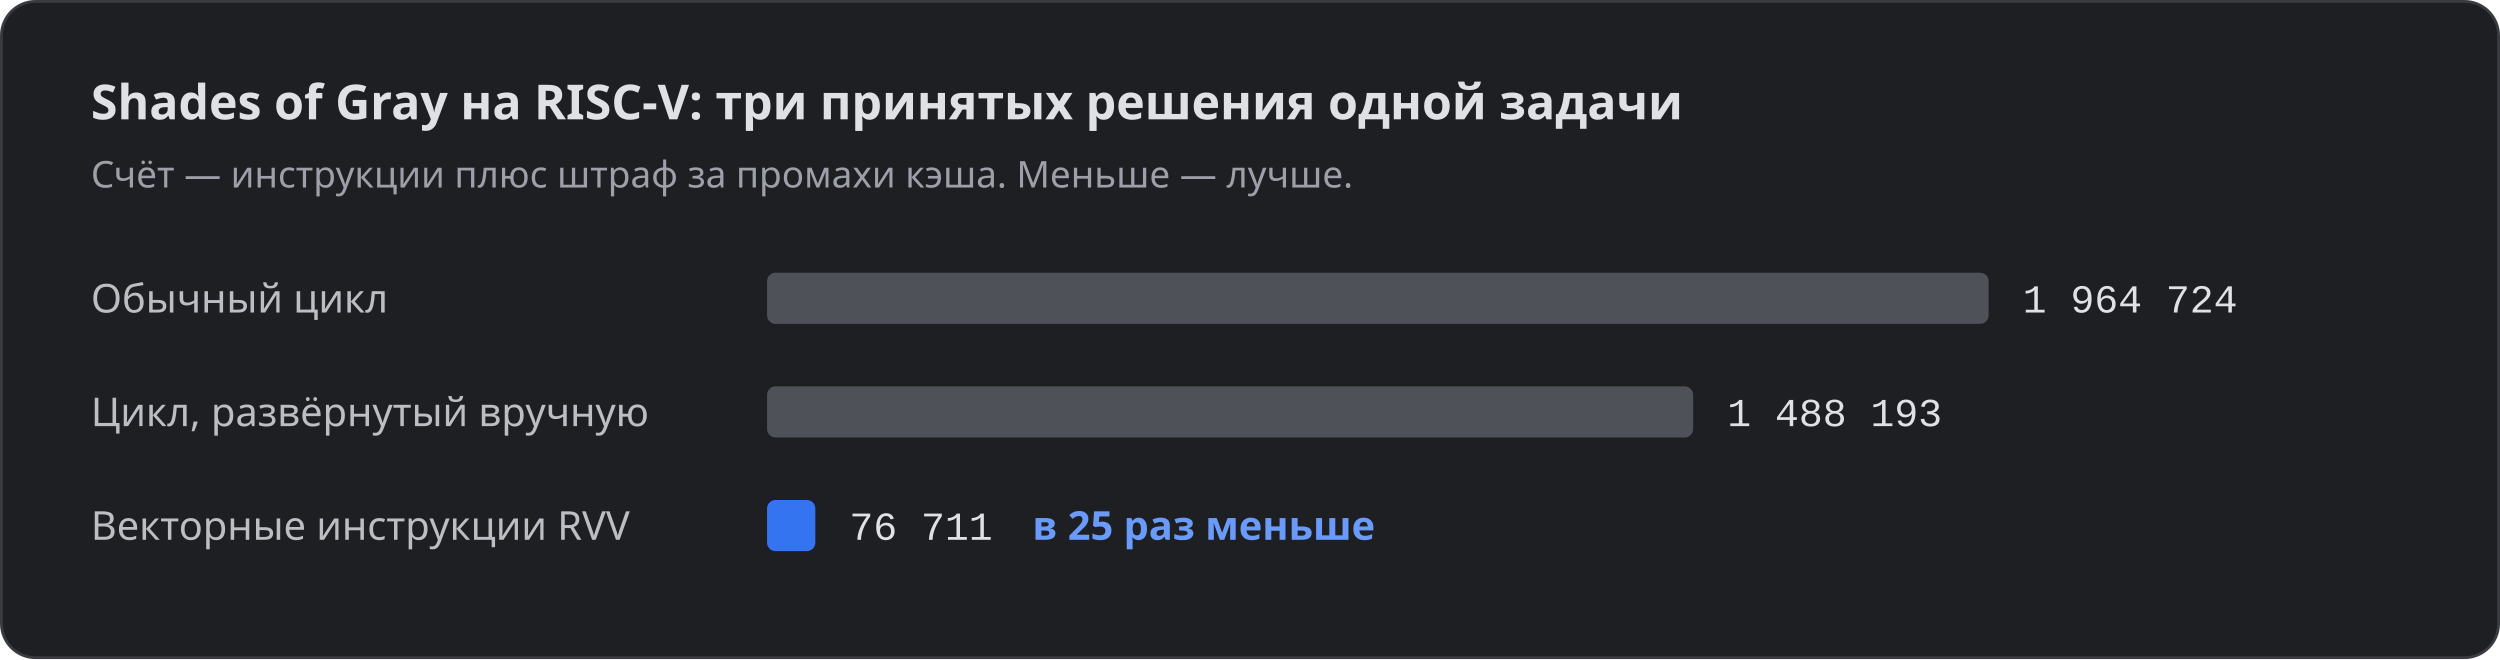
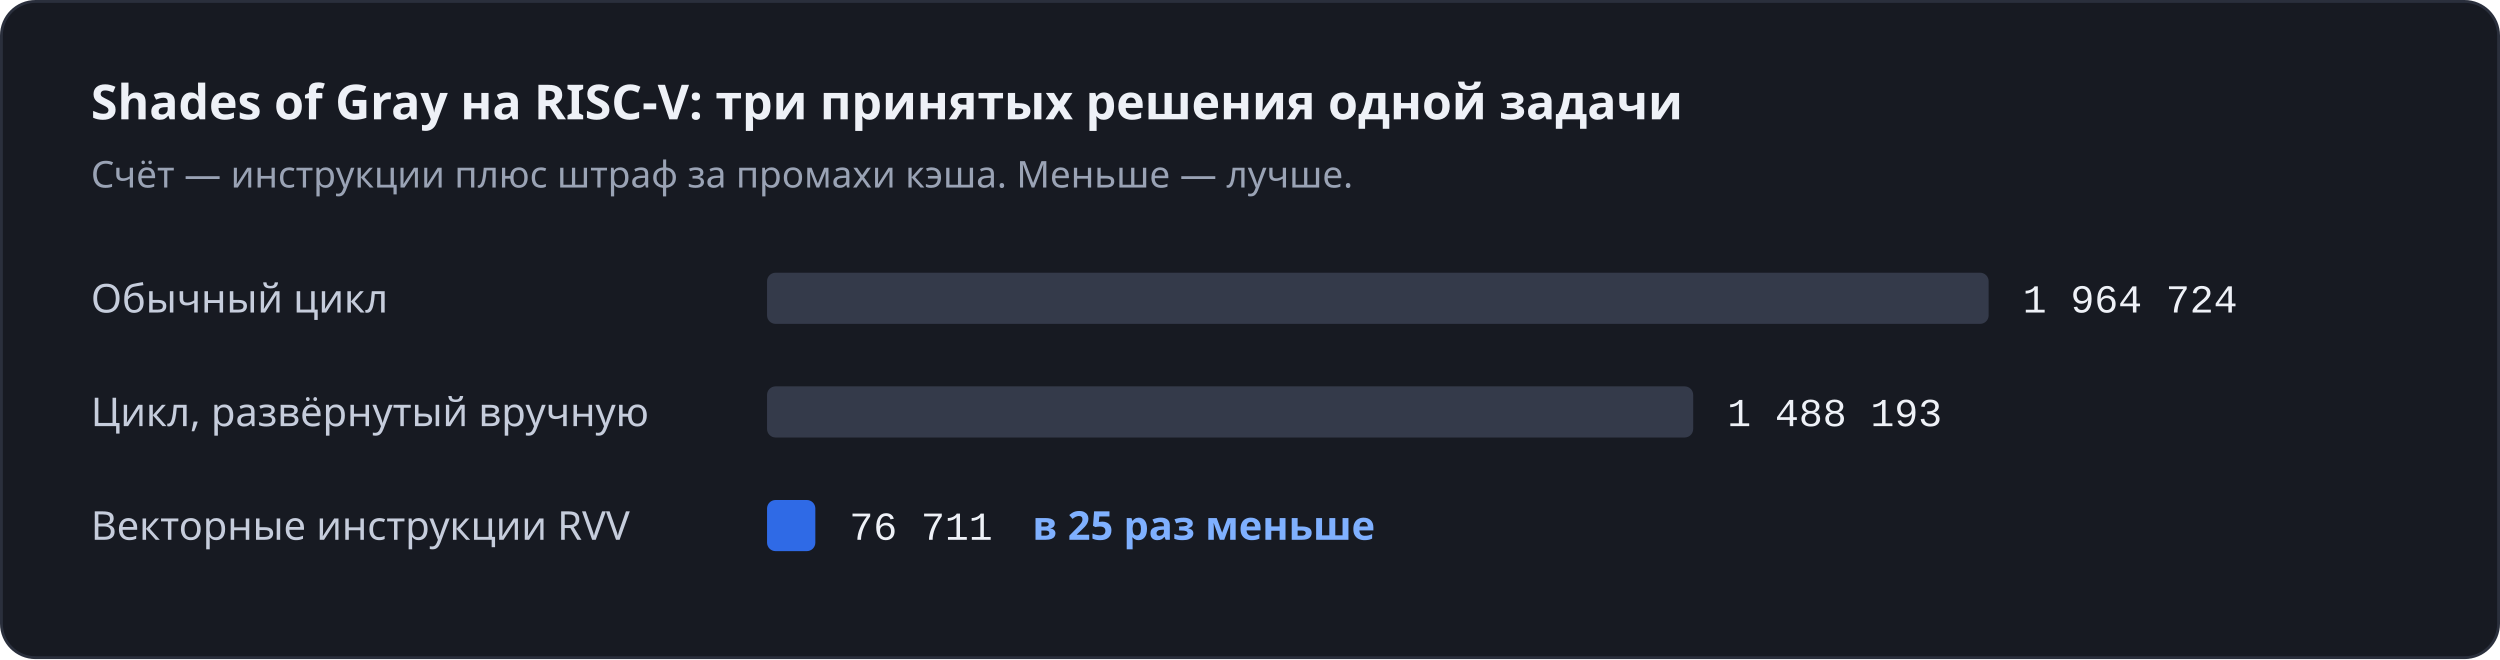
<svg xmlns="http://www.w3.org/2000/svg" viewBox="0 0 880 232" font-family="-apple-system, BlinkMacSystemFont, 'Segoe UI', 'Noto Sans', Helvetica, Arial, sans-serif" role="img" aria-label="Shades of Gray на RISC-V: три принятых решения одной задачи">
-   <rect x="0.5" y="0.5" width="879" height="231" rx="12" fill="#1e1f22" stroke="#393b40" />
-   <text x="32" y="42" fill="#dfe1e5" font-size="17" font-weight="600">Shades of Gray на RISC-V: три принятых решения одной задачи</text>
-   <text x="32" y="66" fill="#9da0a8" font-size="13">Счёт — инструкции плюс штраф за промахи кэша. Меньше — лучше.</text>
-   <text x="32" y="110" fill="#bcbec4" font-size="14">Обычный цикл</text>
-   <rect x="270" y="96" width="430" height="18" rx="3" fill="#4e5157" />
-   <text x="712" y="110" fill="#dfe1e5" font-size="14" font-family="ui-monospace, SFMono-Regular, 'SF Mono', Menlo, Consolas, 'Liberation Mono', monospace">1 964 724</text>
-   <text x="32" y="150" fill="#bcbec4" font-size="14">Цикл, развёрнутый вручную</text>
-   <rect x="270" y="136" width="326" height="18" rx="3" fill="#4e5157" />
-   <text x="608" y="150" fill="#dfe1e5" font-size="14" font-family="ui-monospace, SFMono-Regular, 'SF Mono', Menlo, Consolas, 'Liberation Mono', monospace">1 488 193</text>
-   <text x="32" y="190" fill="#bcbec4" font-size="14">Векторные инструкции RVV</text>
-   <rect x="270" y="176" width="17" height="18" rx="3" fill="#3574f0" />
-   <text x="299" y="190" fill="#dfe1e5" font-size="14" font-family="ui-monospace, SFMono-Regular, 'SF Mono', Menlo, Consolas, 'Liberation Mono', monospace">76 711<tspan fill="#6b9bfa" font-family="-apple-system, BlinkMacSystemFont, 'Segoe UI', 'Noto Sans', Helvetica, Arial, sans-serif" font-weight="600" dx="14">в 25 раз меньше</tspan>
+   <rect x="0.5" y="0.5" width="879" height="231" rx="12" fill="#171a22" stroke="#2a2f3c" />
+   <text x="32" y="42" fill="#eef1f7" font-size="17" font-weight="600">Shades of Gray на RISC-V: три принятых решения одной задачи</text>
+   <text x="32" y="66" fill="#9aa3b5" font-size="13">Счёт — инструкции плюс штраф за промахи кэша. Меньше — лучше.</text>
+   <text x="32" y="110" fill="#c6cddc" font-size="14">Обычный цикл</text>
+   <rect x="270" y="96" width="430" height="18" rx="3" fill="#343a4a" />
+   <text x="712" y="110" fill="#eef1f7" font-size="14" font-family="ui-monospace, SFMono-Regular, 'SF Mono', Menlo, Consolas, 'Liberation Mono', monospace">1 964 724</text>
+   <text x="32" y="150" fill="#c6cddc" font-size="14">Цикл, развёрнутый вручную</text>
+   <rect x="270" y="136" width="326" height="18" rx="3" fill="#343a4a" />
+   <text x="608" y="150" fill="#eef1f7" font-size="14" font-family="ui-monospace, SFMono-Regular, 'SF Mono', Menlo, Consolas, 'Liberation Mono', monospace">1 488 193</text>
+   <text x="32" y="190" fill="#c6cddc" font-size="14">Векторные инструкции RVV</text>
+   <rect x="270" y="176" width="17" height="18" rx="3" fill="#2f6ae6" />
+   <text x="299" y="190" fill="#eef1f7" font-size="14" font-family="ui-monospace, SFMono-Regular, 'SF Mono', Menlo, Consolas, 'Liberation Mono', monospace">76 711<tspan fill="#7fb0ff" font-family="-apple-system, BlinkMacSystemFont, 'Segoe UI', 'Noto Sans', Helvetica, Arial, sans-serif" font-weight="600" dx="14">в 25 раз меньше</tspan>
  </text>
</svg>
